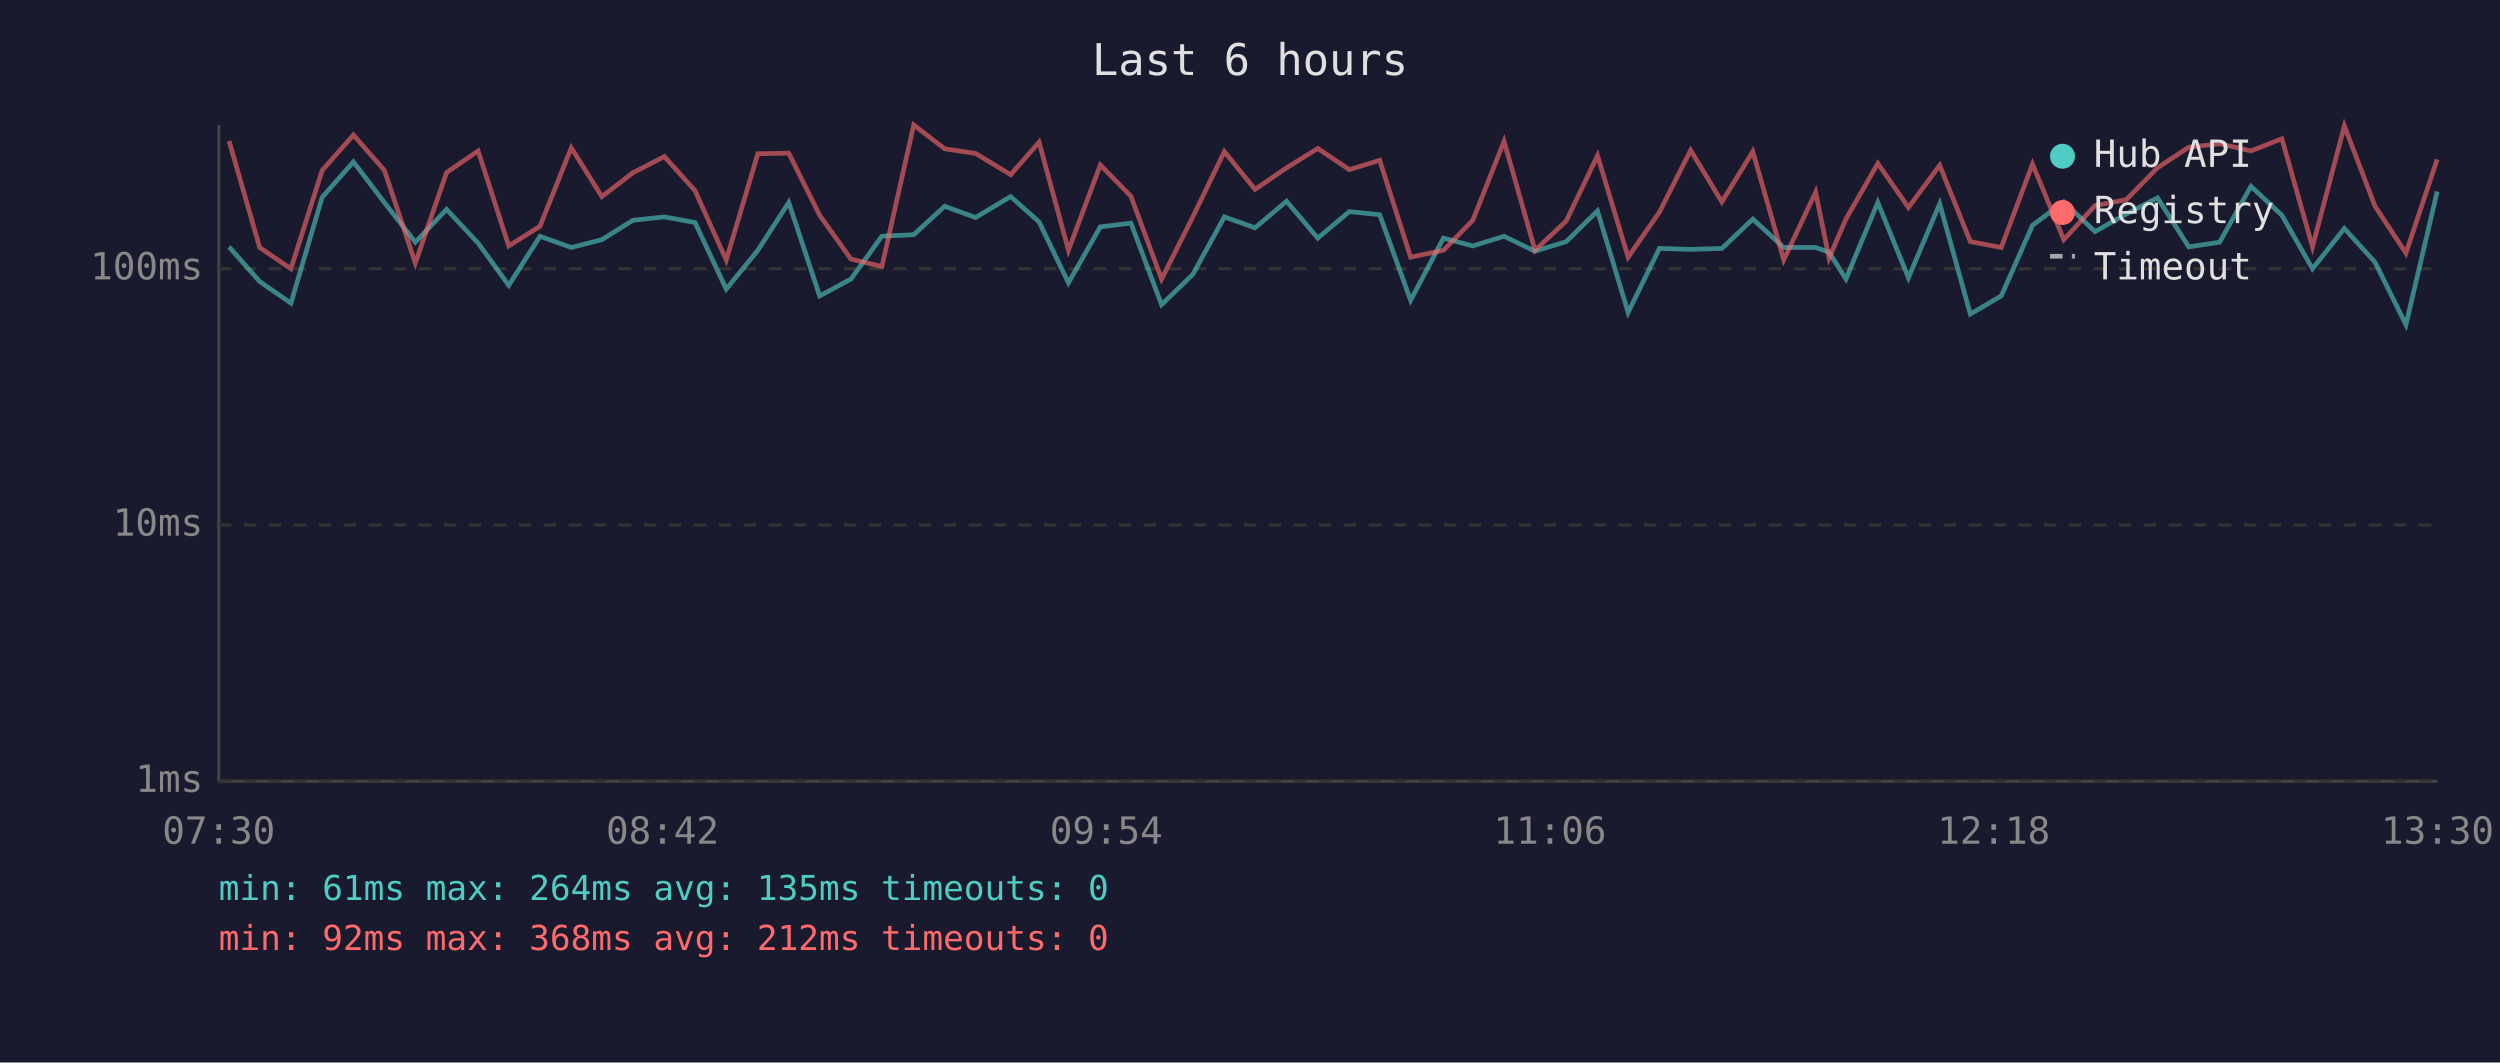
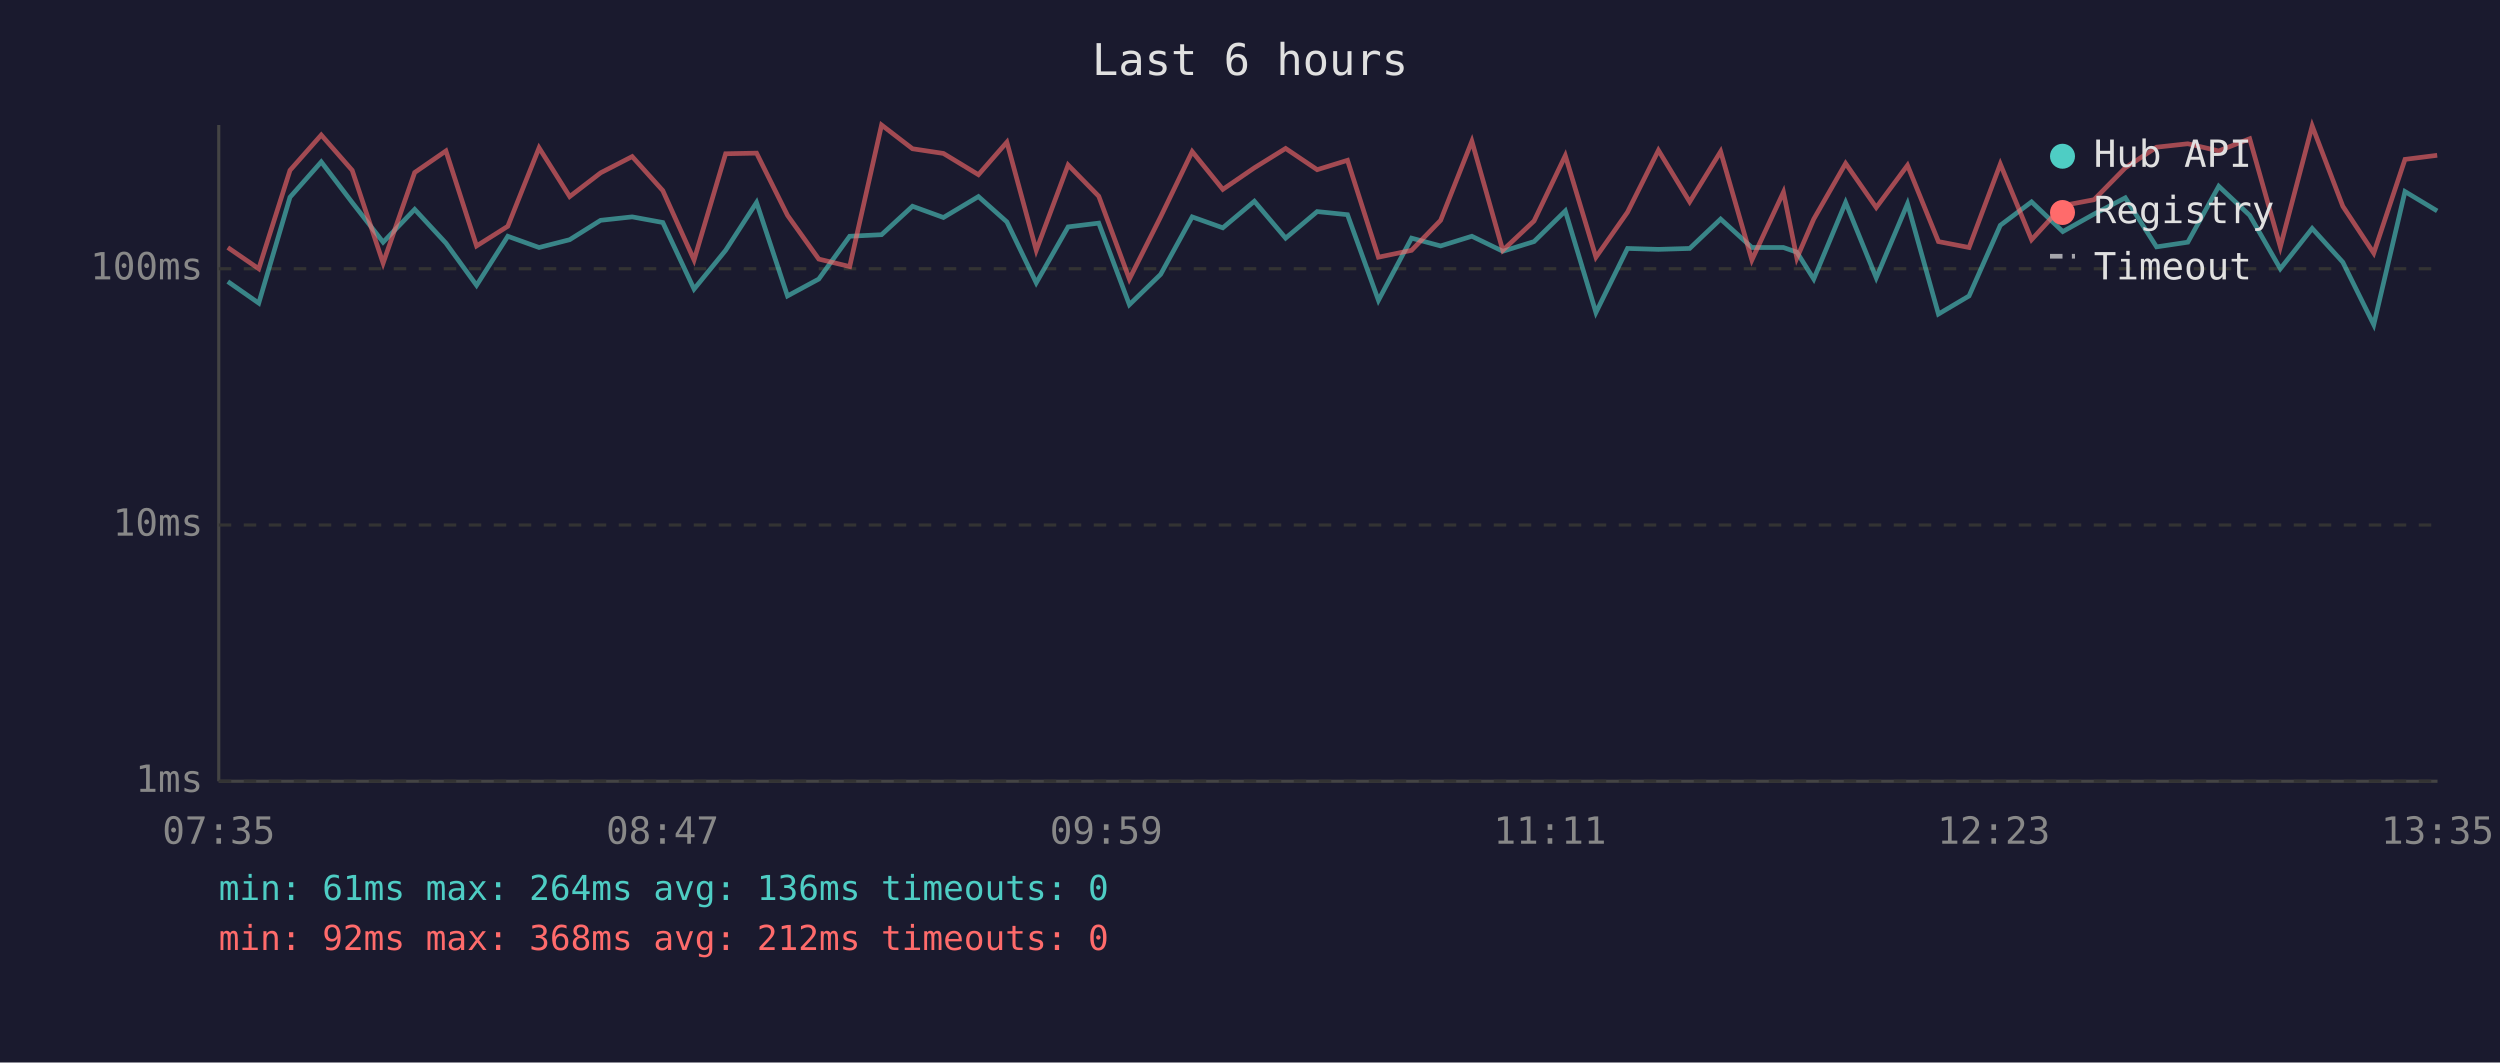
<svg xmlns="http://www.w3.org/2000/svg" viewBox="0 0 800 340" font-family="monospace" font-size="12">
  <rect width="800" height="340" fill="#1a1a2e" />
  <text x="400" y="24" fill="#e0e0e0" font-size="14" text-anchor="middle">Last 6 hours</text>
  <line x1="70" y1="40" x2="70" y2="250" stroke="#444" stroke-width="1" />
  <line x1="70" y1="250" x2="780" y2="250" stroke="#444" stroke-width="1" />
  <line x1="70" y1="250" x2="780" y2="250" stroke="#333" stroke-width="1" stroke-dasharray="4" />
  <text x="65" y="250" fill="#888" text-anchor="end" dominant-baseline="middle">1ms</text>
  <line x1="70" y1="168" x2="780" y2="168" stroke="#333" stroke-width="1" stroke-dasharray="4" />
  <text x="65" y="168" fill="#888" text-anchor="end" dominant-baseline="middle">10ms</text>
  <line x1="70" y1="86" x2="780" y2="86" stroke="#333" stroke-width="1" stroke-dasharray="4" />
  <text x="65" y="86" fill="#888" text-anchor="end" dominant-baseline="middle">100ms</text>
-   <text x="70" y="270" fill="#888" text-anchor="middle">07:30</text>
-   <text x="212" y="270" fill="#888" text-anchor="middle">08:42</text>
-   <text x="354" y="270" fill="#888" text-anchor="middle">09:54</text>
-   <text x="496" y="270" fill="#888" text-anchor="middle">11:06</text>
-   <text x="638" y="270" fill="#888" text-anchor="middle">12:18</text>
-   <text x="780" y="270" fill="#888" text-anchor="middle">13:30</text>
-   <polyline points="73.3,79.0 83.1,90.1 93.1,97.0 103.1,63.1 113.1,51.8 123.0,64.8 132.9,77.5 142.9,67.0 153.0,77.8 162.8,91.3 172.8,75.6 182.8,79.2 192.6,76.7 202.5,70.5 212.6,69.4 222.4,71.2 232.4,92.5 242.5,80.1 252.4,64.8 262.3,94.7 272.3,89.3 282.2,75.6 292.4,75.1 302.3,66.0 312.2,69.6 323.4,62.9 332.5,71.0 341.9,90.5 352.1,72.6 361.9,71.4 371.7,97.5 381.7,87.8 391.8,69.4 401.6,72.9 411.7,64.4 421.7,76.2 431.8,67.7 441.5,68.7 451.4,96.1 461.9,76.2 471.3,78.7 481.3,75.6 491.2,80.4 501.2,77.3 511.2,67.5 521.0,100.0 531.0,79.5 541.0,79.8 551.0,79.5 560.9,70.1 570.8,79.2 581.0,79.2 585.3,80.7 590.7,89.3 600.9,64.8 610.7,88.9 620.7,65.2 630.5,100.5 640.4,94.7 650.4,72.1 660.4,64.6 670.4,74.1 680.4,68.5 690.4,63.3 700.4,79.0 710.3,77.5 720.3,59.6 730.2,68.9 740.0,86.0 750.2,73.1 760.0,83.9 769.9,103.9 779.9,61.3" fill="none" stroke="#4ecdc4" stroke-width="1.5" opacity="0.6" />
-   <polyline points="73.3,45.1 83.1,79.2 93.1,86.0 103.1,54.5 113.1,43.2 123.0,54.5 132.9,84.2 142.9,55.2 153.0,48.3 162.8,78.7 172.8,72.4 182.8,47.3 192.6,62.9 202.5,55.3 212.6,50.1 222.4,61.0 232.4,83.2 242.5,49.2 252.4,49.0 262.3,68.9 272.3,82.9 282.2,85.3 292.4,40.0 302.3,47.6 312.2,49.1 323.4,55.9 332.5,45.5 341.9,80.1 352.1,52.8 361.9,62.8 371.7,89.3 381.7,69.4 391.8,48.5 401.6,60.6 411.7,53.7 421.7,47.5 431.8,54.3 441.5,51.3 451.4,82.3 461.9,80.1 471.3,70.5 481.3,45.2 491.2,80.1 501.2,70.7 511.2,49.8 521.0,82.3 531.0,67.9 541.0,48.1 551.0,64.6 560.9,48.5 570.8,83.2 581.0,61.5 585.3,82.6 590.7,70.1 600.9,52.3 610.7,66.4 620.7,52.9 630.5,77.3 640.4,79.2 650.4,52.5 660.4,76.7 670.4,65.8 680.4,63.9 690.4,53.7 700.4,47.1 710.3,46.0 720.3,48.3 730.2,44.4 740.0,79.0 750.2,40.3 760.0,66.0 769.9,81.0 779.9,51.0" fill="none" stroke="#ff6b6b" stroke-width="1.5" opacity="0.6" />
+   <text x="70" y="270" fill="#888" text-anchor="middle">07:35</text>
+   <text x="212" y="270" fill="#888" text-anchor="middle">08:47</text>
+   <text x="354" y="270" fill="#888" text-anchor="middle">09:59</text>
+   <text x="496" y="270" fill="#888" text-anchor="middle">11:11</text>
+   <text x="638" y="270" fill="#888" text-anchor="middle">12:23</text>
+   <text x="780" y="270" fill="#888" text-anchor="middle">13:35</text>
+   <polyline points="72.9,90.1 82.8,97.0 92.8,63.1 102.8,51.8 112.7,64.8 122.6,77.5 132.7,67.0 142.7,77.8 152.5,91.3 162.5,75.6 172.5,79.2 182.3,76.7 192.2,70.5 202.3,69.4 212.1,71.2 222.1,92.5 232.2,80.1 242.1,64.8 252.0,94.7 262.0,89.3 271.9,75.6 282.1,75.1 292.0,66.0 301.9,69.6 313.1,62.9 322.2,71.0 331.6,90.5 341.8,72.6 351.6,71.4 361.4,97.5 371.4,87.8 381.5,69.4 391.3,72.9 401.4,64.4 411.4,76.2 421.5,67.7 431.2,68.7 441.1,96.1 451.7,76.2 461.0,78.7 471.0,75.6 480.9,80.4 490.9,77.3 500.9,67.5 510.7,100.0 520.8,79.5 530.7,79.8 540.7,79.5 550.6,70.1 560.6,79.2 570.7,79.2 575.0,80.7 580.4,89.3 590.6,64.8 600.4,88.9 610.4,65.2 620.3,100.5 630.1,94.7 640.1,72.1 650.1,64.6 660.1,74.1 670.1,68.5 680.1,63.3 690.1,79.0 700.1,77.5 710.0,59.6 719.9,68.9 729.7,86.0 739.9,73.1 749.7,83.9 759.6,103.9 769.6,61.3 779.9,67.5" fill="none" stroke="#4ecdc4" stroke-width="1.5" opacity="0.6" />
+   <polyline points="72.9,79.2 82.8,86.0 92.8,54.5 102.8,43.2 112.7,54.5 122.6,84.2 132.7,55.2 142.7,48.3 152.5,78.7 162.5,72.4 172.5,47.3 182.3,62.9 192.2,55.3 202.3,50.1 212.1,61.0 222.1,83.2 232.2,49.2 242.1,49.0 252.0,68.9 262.0,82.9 271.9,85.3 282.1,40.0 292.0,47.6 301.9,49.1 313.1,55.9 322.2,45.5 331.6,80.1 341.8,52.8 351.6,62.8 361.4,89.3 371.4,69.4 381.5,48.5 391.3,60.6 401.4,53.7 411.4,47.5 421.5,54.3 431.2,51.3 441.1,82.3 451.7,80.1 461.0,70.5 471.0,45.2 480.9,80.1 490.9,70.7 500.9,49.8 510.7,82.3 520.8,67.9 530.7,48.1 540.7,64.6 550.6,48.5 560.6,83.2 570.7,61.5 575.0,82.6 580.4,70.1 590.6,52.3 600.4,66.4 610.4,52.9 620.3,77.3 630.1,79.2 640.1,52.5 650.1,76.7 660.1,65.8 670.1,63.9 680.1,53.7 690.1,47.1 700.1,46.0 710.0,48.3 719.9,44.4 729.7,79.0 739.9,40.3 749.7,66.0 759.6,81.0 769.6,51.0 779.9,49.7" fill="none" stroke="#ff6b6b" stroke-width="1.5" opacity="0.6" />
  <circle cx="660" cy="50" r="4" fill="#4ecdc4" />
  <text x="670" y="50" fill="#e0e0e0" dominant-baseline="middle">Hub API</text>
  <circle cx="660" cy="68" r="4" fill="#ff6b6b" />
  <text x="670" y="68" fill="#e0e0e0" dominant-baseline="middle">Registry</text>
  <line x1="656" y1="82" x2="664" y2="82" stroke="#e0e0e0" stroke-width="1.5" stroke-dasharray="4,3" opacity="0.7" />
  <text x="670" y="86" fill="#e0e0e0" dominant-baseline="middle">Timeout</text>
-   <text x="70" y="288" fill="#4ecdc4" font-size="11">min: 61ms  max: 264ms  avg: 135ms  timeouts: 0</text>
+   <text x="70" y="288" fill="#4ecdc4" font-size="11">min: 61ms  max: 264ms  avg: 136ms  timeouts: 0</text>
  <text x="70" y="304" fill="#ff6b6b" font-size="11">min: 92ms  max: 368ms  avg: 212ms  timeouts: 0</text>
</svg>
